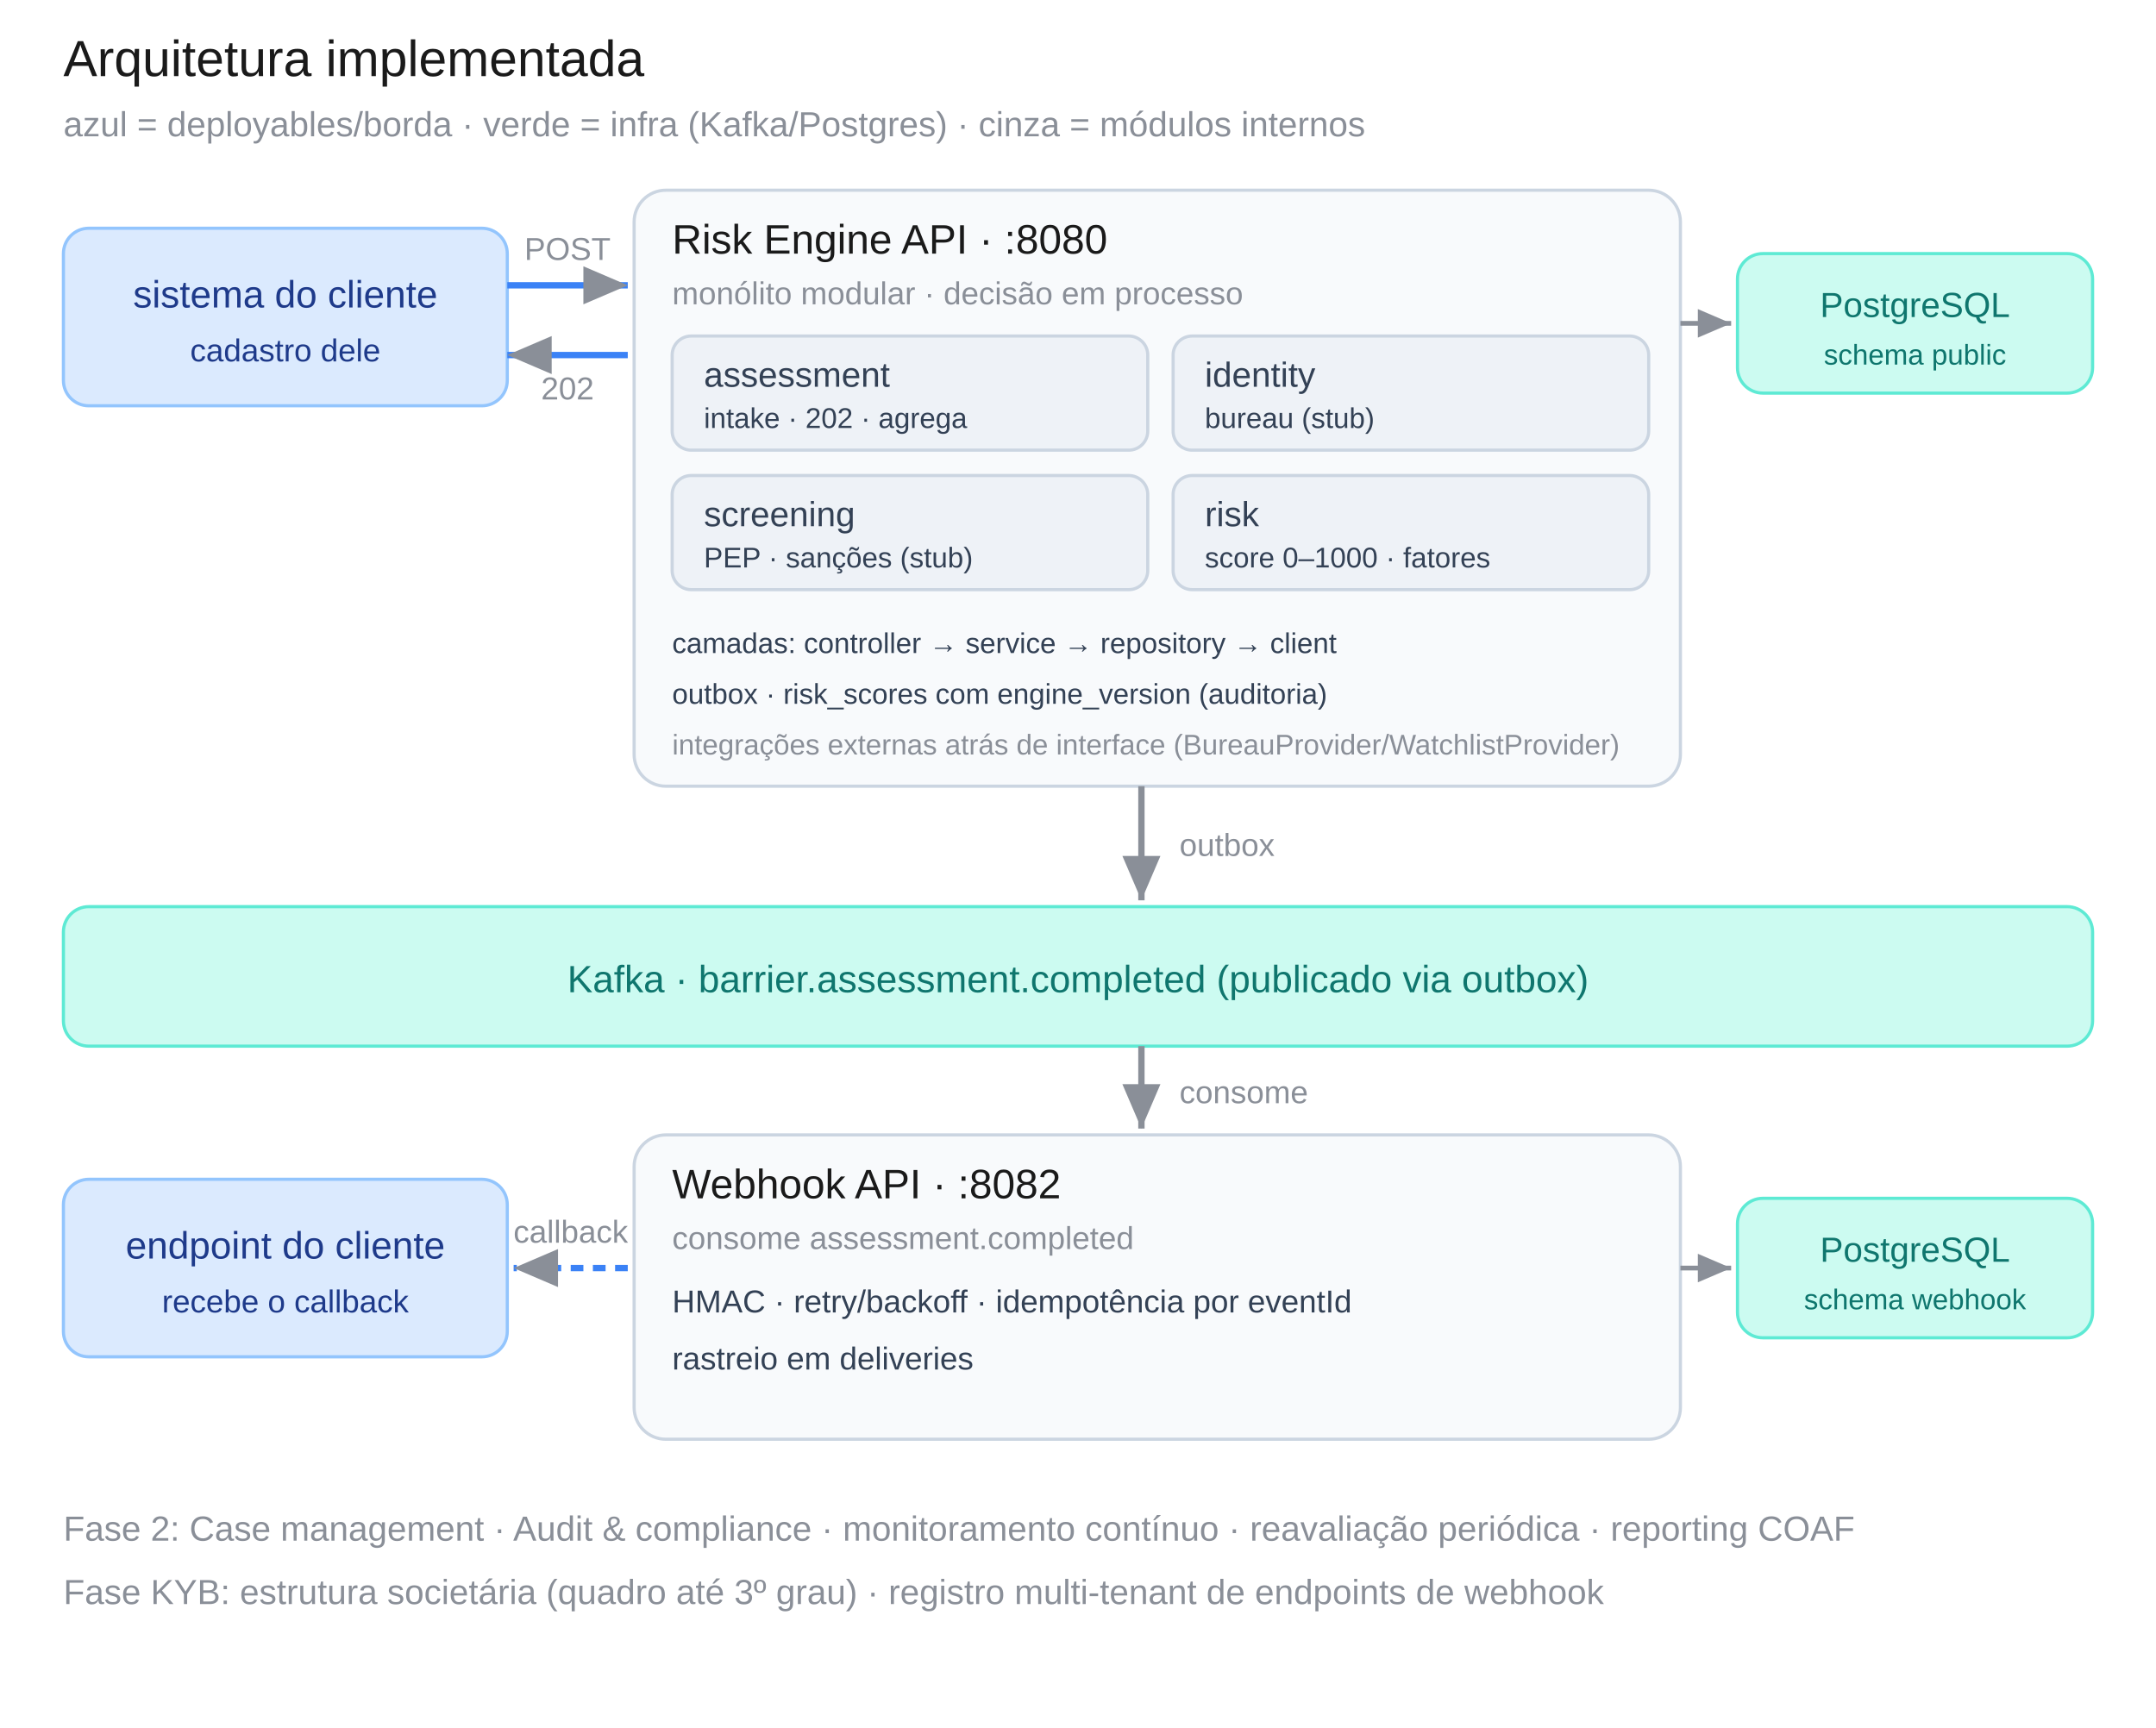
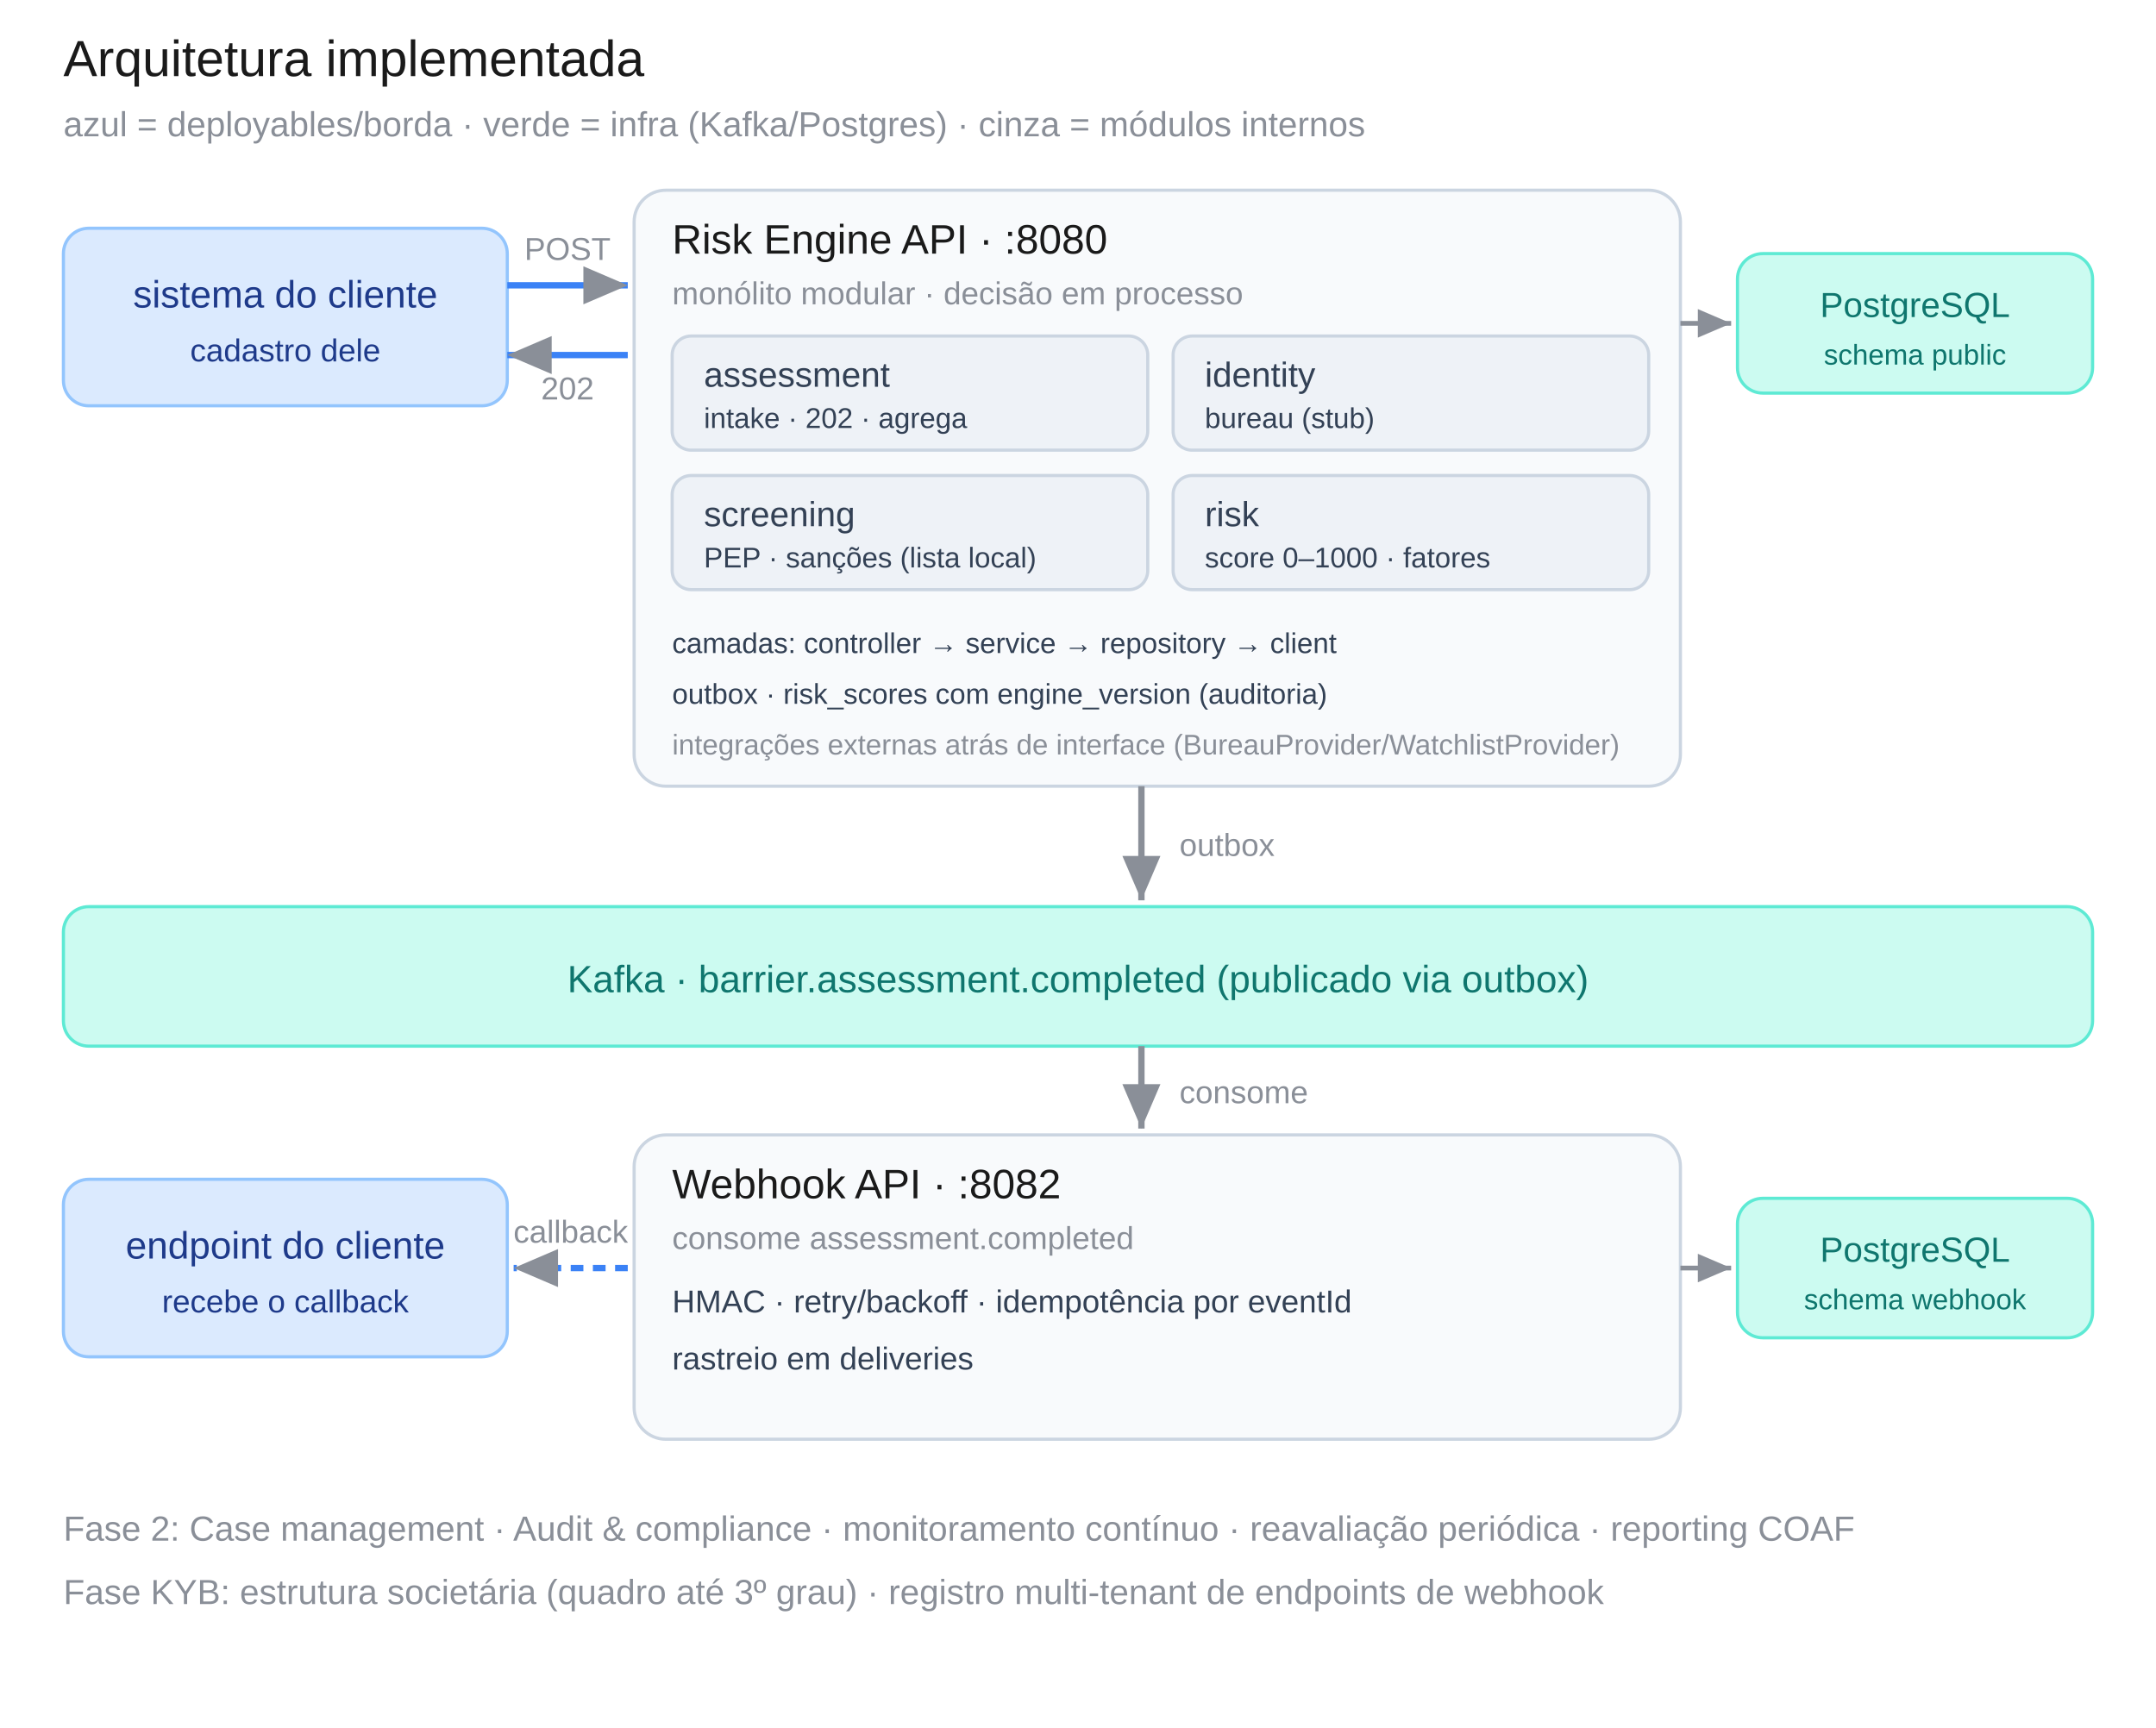
<svg xmlns="http://www.w3.org/2000/svg" width="100%" viewBox="0 0 680 545" role="img" font-family="Segoe UI, Arial, sans-serif">
  <style>
    .tp{fill:#1a1a1a;} .tm{fill:#8a8f98;} .ts{fill:#334155;}
    .blue rect{fill:#dbeafe;stroke:#93c5fd;} .blue text{fill:#1e3a8a;}
    .teal rect{fill:#ccfbf1;stroke:#5eead4;} .teal text{fill:#0f766e;}
    .outer{fill:#f8fafc;stroke:#cbd5e1;}
    .mod rect{fill:#eef2f7;stroke:#cbd5e1;} .mod text{fill:#334155;}
    .lbl{font-size:10px;fill:#8a8f98;}
  </style>
  <text x="20" y="24" font-size="16" font-weight="500" class="tp">Arquitetura implementada</text>
  <text x="20" y="43" font-size="11" class="tm">azul = deployables/borda · verde = infra (Kafka/Postgres) · cinza = módulos internos</text>
  <g class="blue">
    <rect x="20" y="72" width="140" height="56" rx="8" />
    <text x="90" y="97" text-anchor="middle" font-size="12" font-weight="500">sistema do cliente</text>
    <text x="90" y="114" text-anchor="middle" font-size="10">cadastro dele</text>
  </g>
  <rect class="outer" x="200" y="60" width="330" height="188" rx="10" />
  <text x="212" y="80" font-size="13" font-weight="500" class="tp">Risk Engine API · :8080</text>
  <text x="212" y="96" font-size="10" class="tm">monólito modular · decisão em processo</text>
  <g class="mod">
    <rect x="212" y="106" width="150" height="36" rx="6" />
    <text x="222" y="122" font-size="11" font-weight="500">assessment</text>
    <text x="222" y="135" font-size="9">intake · 202 · agrega</text>
  </g>
  <g class="mod">
    <rect x="370" y="106" width="150" height="36" rx="6" />
    <text x="380" y="122" font-size="11" font-weight="500">identity</text>
    <text x="380" y="135" font-size="9">bureau (stub)</text>
  </g>
  <g class="mod">
    <rect x="212" y="150" width="150" height="36" rx="6" />
    <text x="222" y="166" font-size="11" font-weight="500">screening</text>
-     <text x="222" y="179" font-size="9">PEP · sanções (stub)</text>
+     <text x="222" y="179" font-size="9">PEP · sanções (lista local)</text>
  </g>
  <g class="mod">
    <rect x="370" y="150" width="150" height="36" rx="6" />
    <text x="380" y="166" font-size="11" font-weight="500">risk</text>
    <text x="380" y="179" font-size="9">score 0–1000 · fatores</text>
  </g>
  <text x="212" y="206" font-size="9" class="ts">camadas: controller → service → repository → client</text>
  <text x="212" y="222" font-size="9" class="ts">outbox · risk_scores com engine_version (auditoria)</text>
  <text x="212" y="238" font-size="9" class="tm">integrações externas atrás de interface (BureauProvider/WatchlistProvider)</text>
  <g class="teal">
    <rect x="548" y="80" width="112" height="44" rx="8" />
    <text x="604" y="100" text-anchor="middle" font-size="11" font-weight="500">PostgreSQL</text>
    <text x="604" y="115" text-anchor="middle" font-size="9">schema public</text>
  </g>
  <line x1="530" y1="102" x2="546" y2="102" stroke="#8a8f98" stroke-width="1.5" marker-end="url(#a)" />
  <line x1="160" y1="90" x2="198" y2="90" stroke="#3b82f6" stroke-width="2" marker-end="url(#a)" />
  <text x="179" y="82" text-anchor="middle" class="lbl">POST</text>
  <line x1="198" y1="112" x2="160" y2="112" stroke="#3b82f6" stroke-width="2" marker-end="url(#a)" />
  <text x="179" y="126" text-anchor="middle" class="lbl">202</text>
  <g class="teal">
    <rect x="20" y="286" width="640" height="44" rx="8" />
    <text x="340" y="313" text-anchor="middle" font-size="12" font-weight="500">Kafka · barrier.assessment.completed  (publicado via outbox)</text>
  </g>
  <line x1="360" y1="248" x2="360" y2="284" stroke="#8a8f98" stroke-width="2" marker-end="url(#a)" />
  <text x="372" y="270" class="lbl">outbox</text>
  <rect class="outer" x="200" y="358" width="330" height="96" rx="10" />
  <text x="212" y="378" font-size="13" font-weight="500" class="tp">Webhook API · :8082</text>
  <text x="212" y="394" font-size="10" class="tm">consome assessment.completed</text>
  <text x="212" y="414" font-size="10" class="ts">HMAC · retry/backoff · idempotência por eventId</text>
  <text x="212" y="432" font-size="10" class="ts">rastreio em deliveries</text>
  <line x1="360" y1="330" x2="360" y2="356" stroke="#8a8f98" stroke-width="2" marker-end="url(#a)" />
  <text x="372" y="348" class="lbl">consome</text>
  <g class="teal">
    <rect x="548" y="378" width="112" height="44" rx="8" />
    <text x="604" y="398" text-anchor="middle" font-size="11" font-weight="500">PostgreSQL</text>
    <text x="604" y="413" text-anchor="middle" font-size="9">schema webhook</text>
  </g>
  <line x1="530" y1="400" x2="546" y2="400" stroke="#8a8f98" stroke-width="1.5" marker-end="url(#a)" />
  <g class="blue">
    <rect x="20" y="372" width="140" height="56" rx="8" />
    <text x="90" y="397" text-anchor="middle" font-size="12" font-weight="500">endpoint do cliente</text>
    <text x="90" y="414" text-anchor="middle" font-size="10">recebe o callback</text>
  </g>
  <line x1="198" y1="400" x2="162" y2="400" stroke="#3b82f6" stroke-width="2" stroke-dasharray="4 3" marker-end="url(#a)" />
  <text x="180" y="392" text-anchor="middle" class="lbl">callback</text>
  <text x="20" y="486" font-size="11" class="tm">Fase 2: Case management · Audit &amp; compliance · monitoramento contínuo · reavaliação periódica · reporting COAF</text>
  <text x="20" y="506" font-size="11" class="tm">Fase KYB: estrutura societária (quadro até 3º grau) · registro multi-tenant de endpoints de webhook</text>
  <defs>
    <marker id="a" markerWidth="9" markerHeight="9" refX="7" refY="3" orient="auto">
      <path d="M0,0 L7,3 L0,6 Z" fill="#8a8f98" />
    </marker>
  </defs>
</svg>
